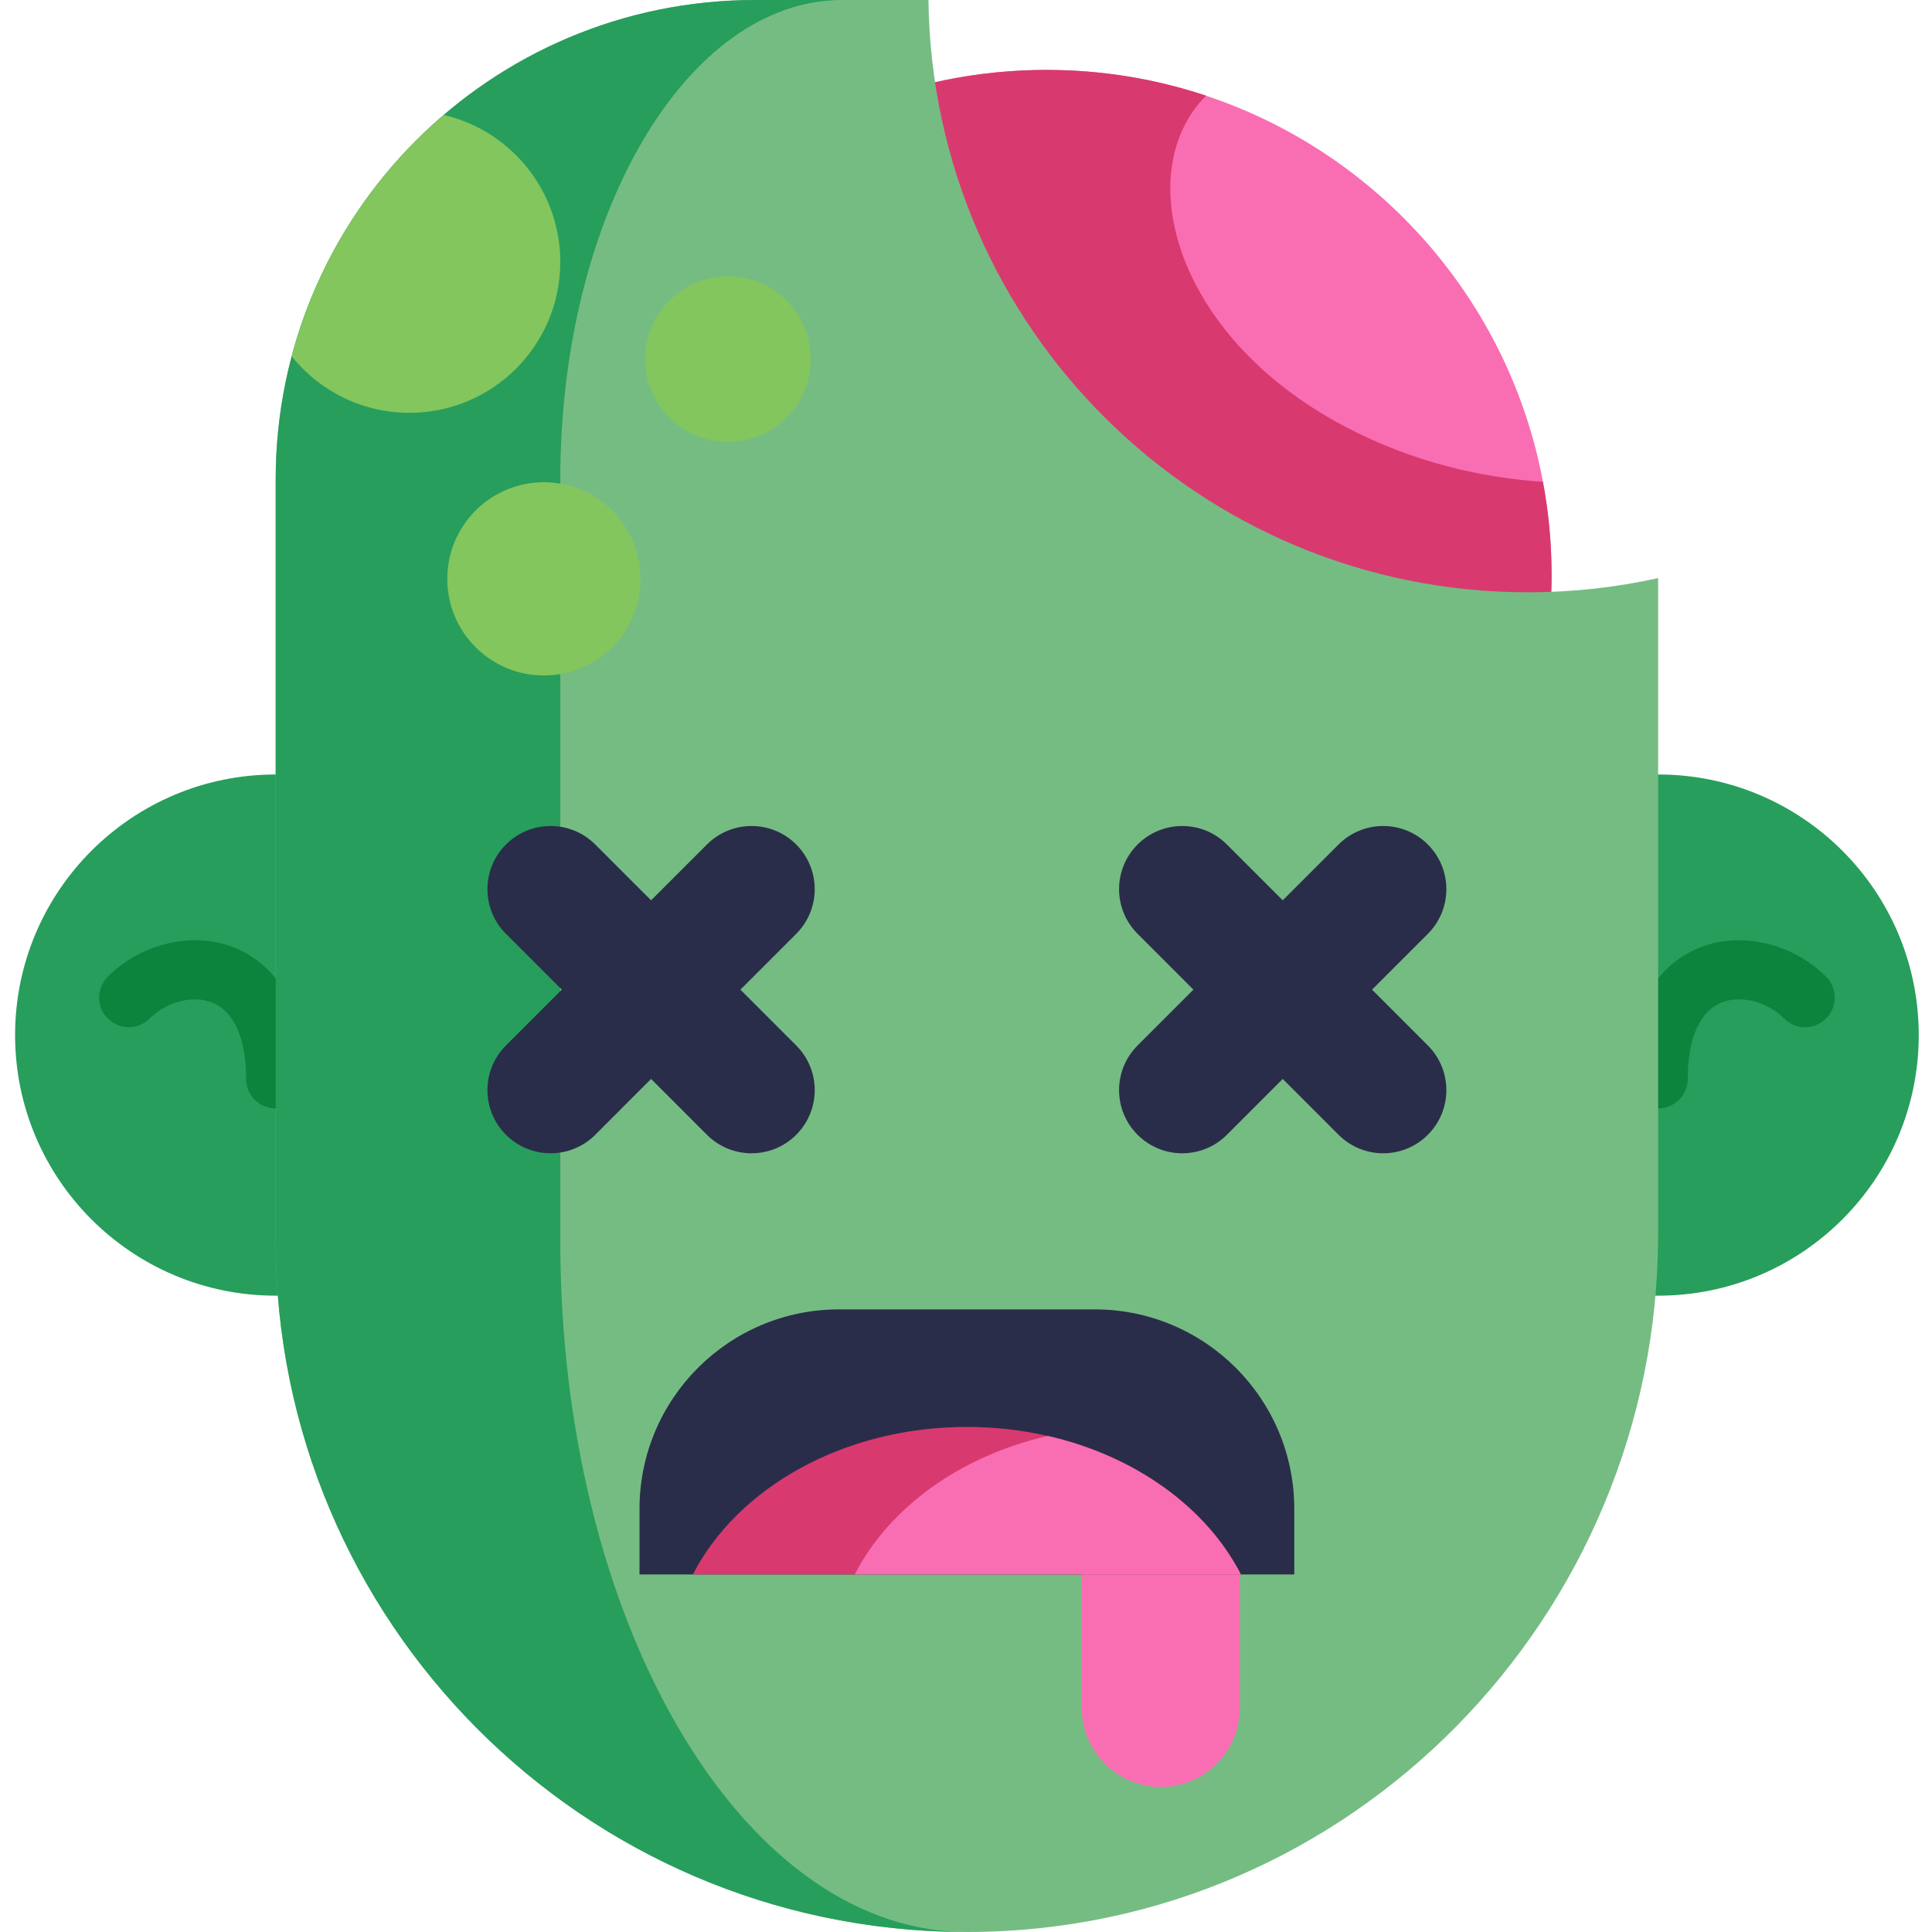
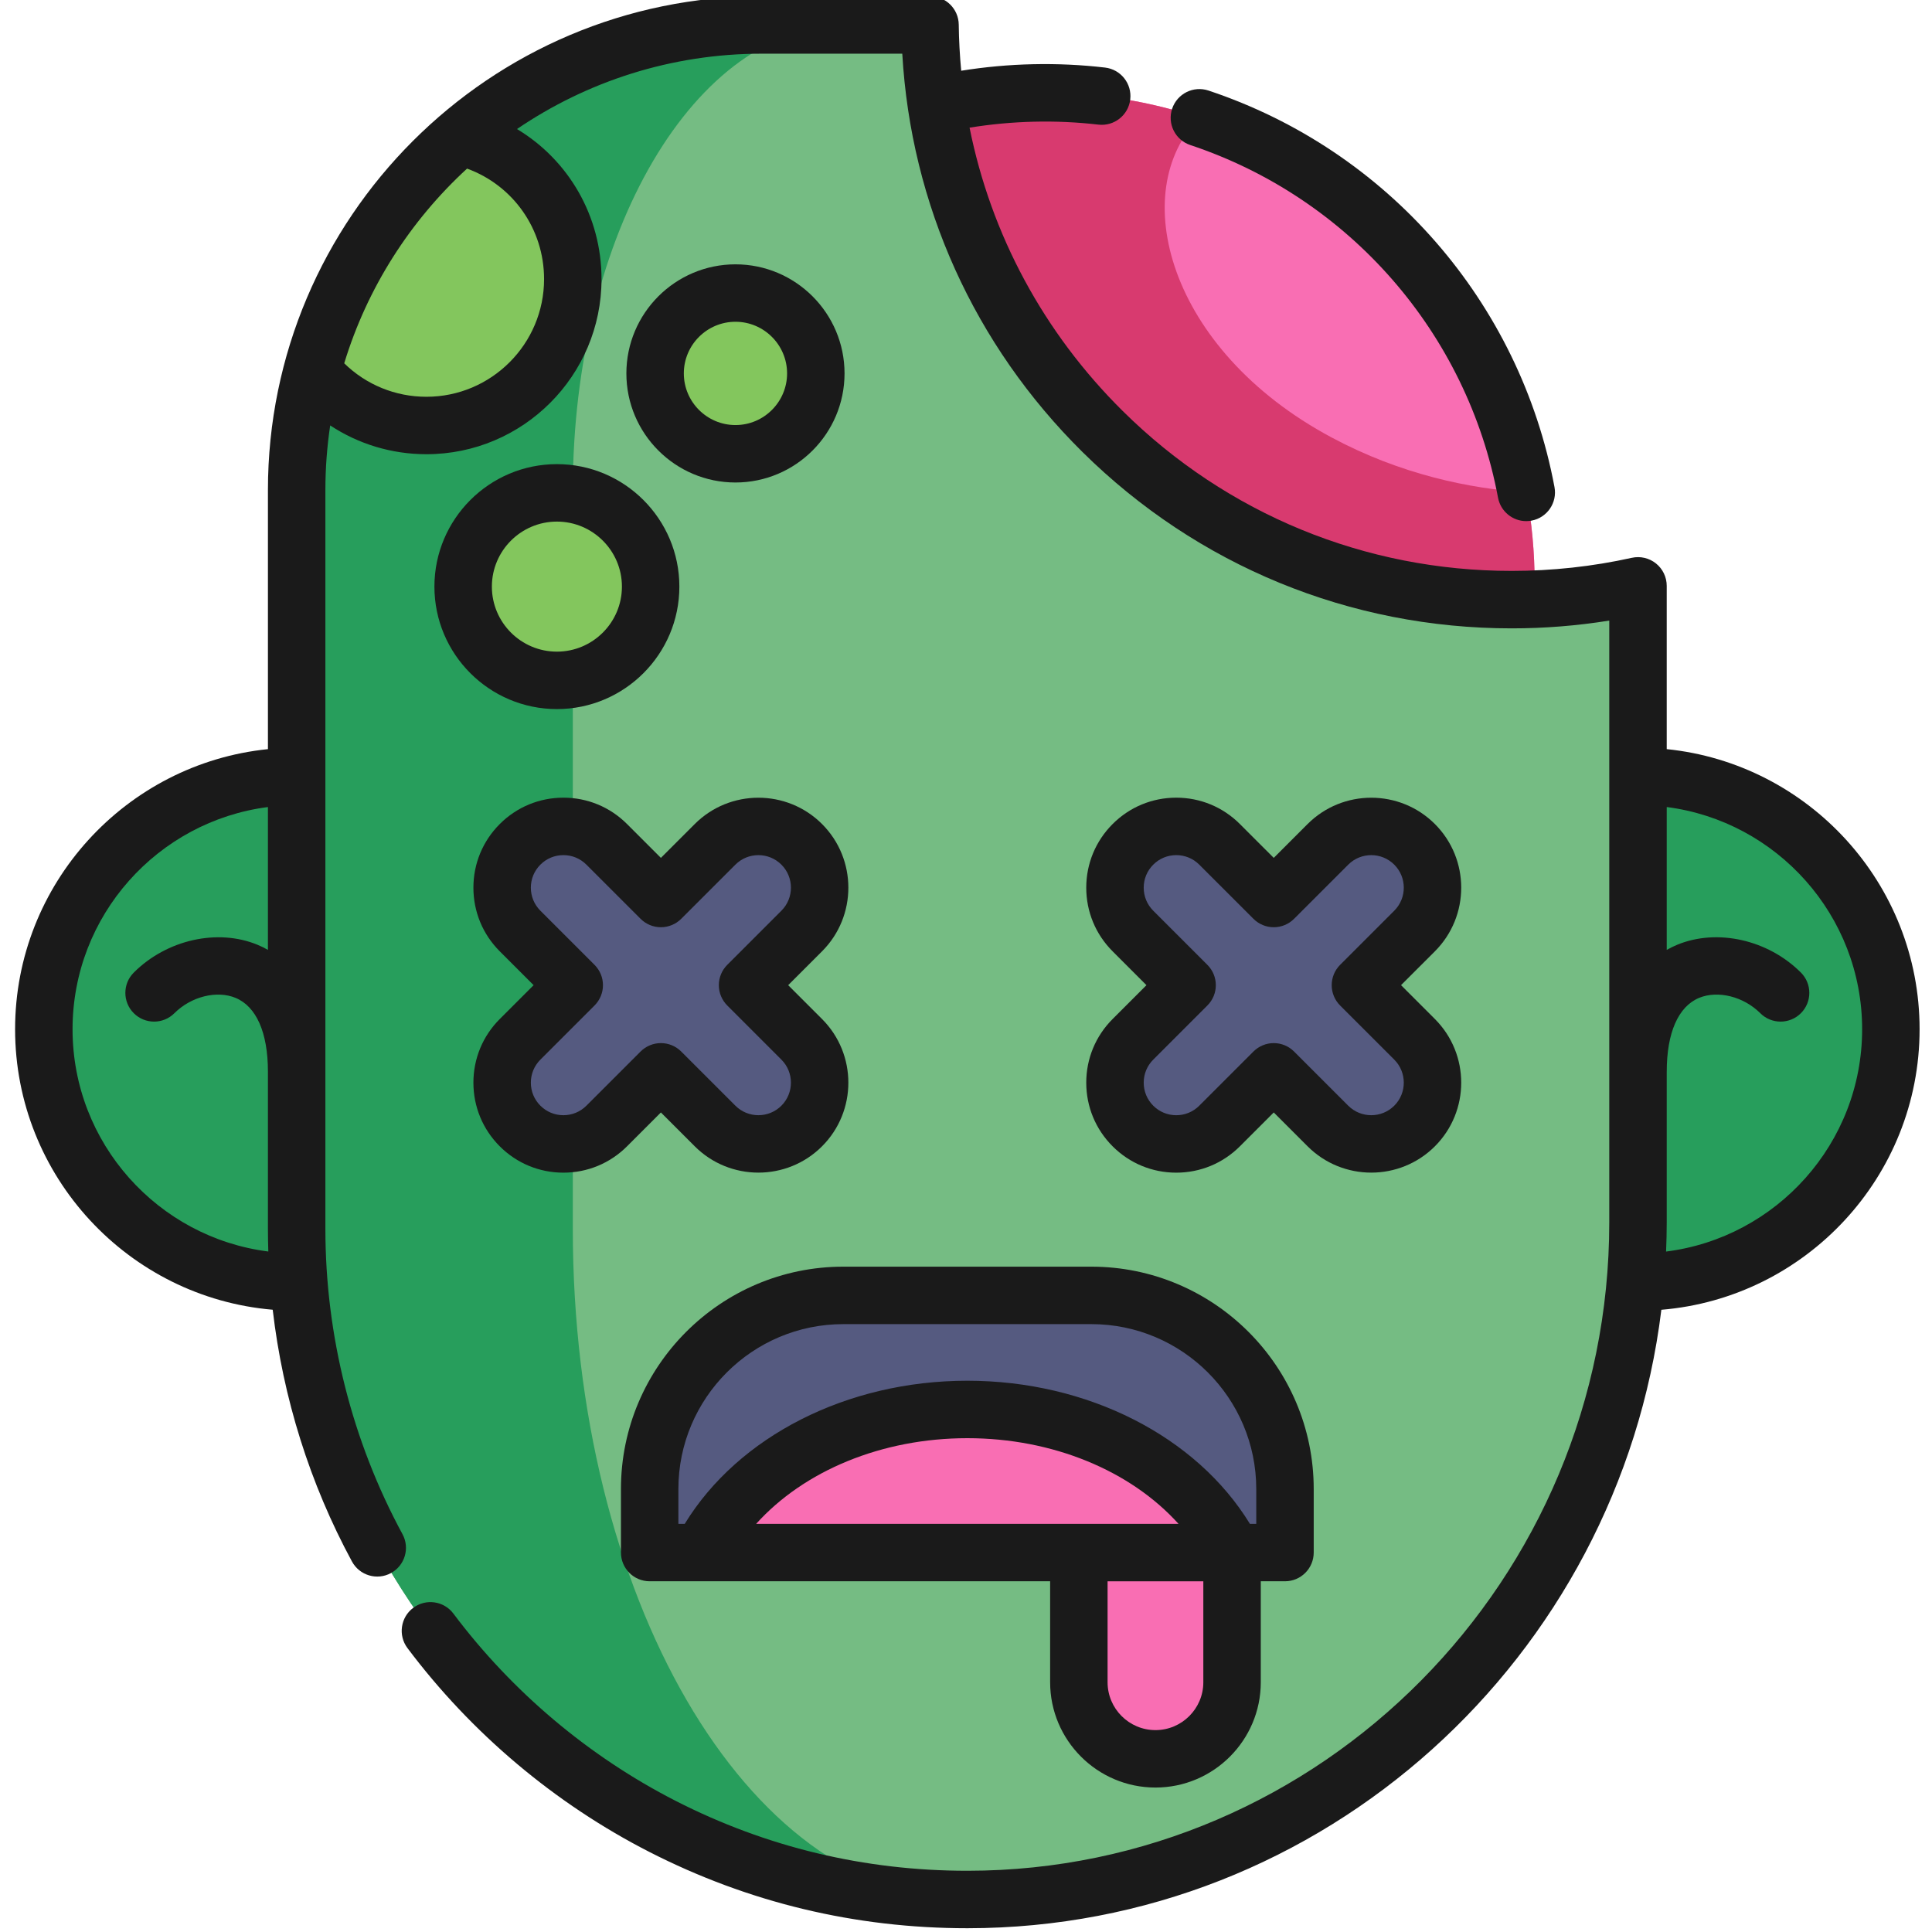
- <svg xmlns="http://www.w3.org/2000/svg" height="512pt" viewBox="-4 0 512 512" width="512pt">
-   <path d="m407.188 152.426c0 12.723-1.777 25.023-5.094 36.676-15.945 56.125-67.578 97.227-128.809 97.227-73.945 0-133.898-59.953-133.898-133.902 0-55.434 33.684-102.996 81.699-123.344 16.047-6.789 33.684-10.555 52.199-10.555 14.793 0 29.02 2.395 42.328 6.828l.008.012c45.602 15.18 80.289 54.219 89.273 102.309 1.508 8.023 2.293 16.297 2.293 24.75zm0 0" fill="#f96eb3" />
-   <path d="m407.188 152.426c0 12.723-1.777 25.023-5.094 36.676l-169.605-31.445-11.402-128.574c16.047-6.789 33.684-10.555 52.199-10.555 14.793 0 29.02 2.395 42.328 6.828l.008.012c-19.832 19.844-8.859 63.246 36.121 87.309 18.977 10.156 37.766 13.977 53.152 15 1.508 8.023 2.293 16.297 2.293 24.75zm0 0" fill="#d83a6f" />
-   <path d="m69.059 343.367c-38.141 0-69.059-30.918-69.059-69.059s30.918-69.062 69.059-69.062h366.367c38.141 0 69.062 30.922 69.062 69.062s-30.922 69.059-69.062 69.059" fill="#279e5c" />
-   <path d="m435.426 293.742c-4.332 0-7.844-3.512-7.844-7.848 0-23.473 11.609-31.789 18.531-34.656 10.918-4.52 24.816-1.402 33.805 7.59 3.062 3.062 3.062 8.031 0 11.094-3.066 3.066-8.035 3.062-11.098 0-4.547-4.551-11.574-6.309-16.703-4.188-5.703 2.363-8.844 9.523-8.844 20.16 0 4.336-3.512 7.848-7.848 7.848zm0 0" fill="#0c843d" />
-   <path d="m435.422 153.199v173.863c0 101.418-81.668 184.887-183.09 184.938-101.207.051-183.273-81.98-183.273-183.18v-201.742c0-70.18 56.895-127.078 127.078-127.078h45.914c1.023 86.855 71.75 156.965 158.859 156.965 11.852 0 23.402-1.297 34.512-3.766zm0 0" fill="#75bc83" />
-   <path d="m69.059 293.742c-4.332 0-7.844-3.512-7.844-7.848 0-10.637-3.141-17.797-8.848-20.16-5.129-2.121-12.152-.363-16.703 4.188-3.062 3.066-8.031 3.066-11.094 0-3.066-3.062-3.066-8.031 0-11.094 8.988-8.992 22.891-12.109 33.805-7.59 6.918 2.867 18.531 11.184 18.531 34.656 0 4.336-3.512 7.848-7.848 7.848zm0 0" fill="#0c843d" />
-   <path d="m250.84 511.988c-100.531-.742-181.781-82.473-181.781-183.168v-201.742c0-70.18 56.887-127.078 127.07-127.078h23.109c-41.281 0-74.754 56.898-74.754 127.078v201.742c0 100.371 47.48 181.895 106.355 183.168zm0 0" fill="#279e5c" />
-   <path d="m350.73 223.801-14.797 14.793-14.793-14.793c-6.535-6.535-17.133-6.535-23.668 0-6.539 6.535-6.539 17.133 0 23.672l14.793 14.793-14.793 14.793c-6.539 6.535-6.539 17.133 0 23.672 6.535 6.535 17.133 6.535 23.668 0l14.793-14.797 14.797 14.797c6.535 6.535 17.133 6.535 23.668 0 6.535-6.539 6.535-17.137 0-23.672l-14.793-14.793 14.793-14.793c6.535-6.539 6.535-17.137 0-23.672-6.535-6.535-17.133-6.535-23.668 0zm0 0" fill="#2a2d49" />
-   <path d="m183.34 223.801-14.797 14.793-14.793-14.793c-6.535-6.535-17.133-6.535-23.668 0-6.539 6.535-6.539 17.133 0 23.672l14.793 14.793-14.793 14.793c-6.539 6.535-6.539 17.133 0 23.672 6.535 6.535 17.133 6.535 23.668 0l14.793-14.797 14.797 14.797c6.535 6.535 17.133 6.535 23.668 0 6.535-6.539 6.535-17.137 0-23.672l-14.793-14.793 14.793-14.793c6.535-6.539 6.535-17.137 0-23.672-6.535-6.535-17.133-6.535-23.668 0zm0 0" fill="#2a2d49" />
-   <path d="m144.48 69.418c0 22.082-17.898 39.984-39.98 39.984-12.617 0-23.871-5.84-31.195-14.973 6.684-25.273 20.984-47.461 40.285-63.969 17.699 4.121 30.891 20.004 30.891 38.957zm0 0" fill="#83c65d" />
-   <path d="m286.109 347h-67.742c-29.211 0-52.891 23.68-52.891 52.891v17.348h173.523v-17.348c.004-29.211-23.68-52.891-52.891-52.891zm0 0" fill="#2a2d49" />
-   <path d="m303.625 473.578c-11.559 0-20.922-9.367-20.922-20.922v-35.418h41.844v35.418c0 11.555-9.367 20.922-20.922 20.922zm0 0" fill="#f96eb3" />
-   <path d="m324.844 417.234h-145.219c11.824-22.941 39.879-39.082 72.609-39.082 7.441 0 14.637.836 21.445 2.395 23.191 5.293 42.035 18.957 51.164 36.688zm0 0" fill="#d83a6f" />
-   <path d="m324.844 417.234h-102.328c9.133-17.73 27.973-31.395 51.164-36.688 23.191 5.293 42.035 18.957 51.164 36.688zm0 0" fill="#f96eb3" />
-   <g fill="#83c65d">
-     <path d="m165.742 153.406c0 14.141-11.465 25.605-25.605 25.605s-25.605-11.465-25.605-25.605 11.465-25.605 25.605-25.605 25.605 11.465 25.605 25.605zm0 0" />
-     <path d="m210.859 95.18c0 12.121-9.828 21.945-21.949 21.945s-21.949-9.824-21.949-21.945c0-12.125 9.828-21.949 21.949-21.949s21.949 9.824 21.949 21.949zm0 0" />
+ <svg xmlns="http://www.w3.org/2000/svg" height="511pt" viewBox="-3 1 511 512" width="511pt">
+   <path d="m403.191 155.508c0 12.34-1.727 24.277-4.945 35.582-15.465 54.457-65.566 94.336-124.973 94.336-71.75 0-129.918-58.172-129.918-129.918 0-53.785 32.68-99.938 79.27-119.68 15.57-6.586 32.684-10.242 50.648-10.242 14.352 0 28.156 2.328 41.066 6.629l.008.012c44.246 14.727 77.902 52.605 86.621 99.266 1.461 7.785 2.223 15.812 2.223 24.016zm0 0" fill="#f96eb3" />
+   <path d="m403.191 155.508c0 12.34-1.727 24.277-4.945 35.582l-164.559-30.508-11.062-124.754c15.57-6.586 32.684-10.242 50.648-10.242 14.352 0 28.156 2.328 41.066 6.629l.008.012c-19.242 19.254-8.594 61.367 35.051 84.711 18.41 9.855 36.641 13.559 51.57 14.555 1.461 7.785 2.223 15.812 2.223 24.016zm0 0" fill="#d83a6f" />
+   <path d="m75.117 340.77c-37.004 0-67.004-30-67.004-67.008 0-37.004 30-67.004 67.004-67.004h355.473c37.008 0 67.008 30 67.008 67.004 0 37.008-30 67.008-67.008 67.008" fill="#279e5c" />
+   <path d="m430.586 156.258v168.691c0 98.402-79.242 179.387-177.645 179.438-98.199.051-177.824-79.543-177.824-177.734v-195.738c0-68.098 55.203-123.301 123.301-123.301h44.547c.996 84.273 69.617 152.297 154.137 152.297 11.5 0 22.703-1.258 33.484-3.652zm0 0" fill="#75bc83" />
+   <path d="m251.492 504.379c-97.539-.723-176.375-80.023-176.375-177.727v-195.738c0-68.098 55.195-123.301 123.293-123.301h22.422c-40.055 0-72.531 55.203-72.531 123.301v195.738c0 97.391 46.07 176.488 103.191 177.727zm0 0" fill="#279e5c" />
+   <path d="m348.414 224.758-14.355 14.355-14.355-14.355c-6.34-6.34-16.625-6.34-22.965 0-6.34 6.344-6.34 16.625 0 22.969l14.355 14.352-14.355 14.355c-6.34 6.34-6.34 16.625 0 22.965 6.34 6.344 16.625 6.344 22.965 0l14.355-14.355 14.355 14.355c6.34 6.344 16.621 6.344 22.965 0 6.34-6.34 6.34-16.625 0-22.965l-14.355-14.355 14.355-14.352c6.34-6.344 6.34-16.625 0-22.969-6.344-6.34-16.625-6.34-22.965 0zm0 0" fill="#555a80" />
+   <path d="m186 224.758-14.355 14.355-14.352-14.355c-6.344-6.34-16.625-6.34-22.969 0-6.34 6.344-6.34 16.625 0 22.969l14.355 14.352-14.355 14.355c-6.34 6.34-6.34 16.625 0 22.965 6.344 6.344 16.625 6.344 22.969 0l14.352-14.355 14.355 14.355c6.34 6.344 16.625 6.344 22.965 0 6.344-6.34 6.344-16.625 0-22.965l-14.355-14.355 14.355-14.352c6.344-6.344 6.344-16.625 0-22.969-6.34-6.34-16.625-6.34-22.965 0zm0 0" fill="#555a80" />
+   <path d="m148.297 74.969c0 21.426-17.367 38.789-38.793 38.789-12.238 0-23.16-5.66-30.266-14.523 6.484-24.52 20.359-46.051 39.086-62.066 17.176 4 29.973 19.406 29.973 37.801zm0 0" fill="#83c65d" />
+   <path d="m285.715 344.293h-65.727c-28.344 0-51.32 22.977-51.32 51.32v16.828h168.363v-16.828c.004-28.344-22.973-51.32-51.316-51.32zm0 0" fill="#555a80" />
+   <path d="m302.707 467.105c-11.211 0-20.301-9.086-20.301-20.297v-34.367h40.602v34.367c0 11.211-9.09 20.297-20.301 20.297zm0 0" fill="#f96eb3" />
+   <path d="m182.402 412.441c11.469-22.262 38.691-37.922 70.449-37.922 31.758 0 58.98 15.66 70.449 37.922" fill="#f96eb3" />
+   <path d="m168.926 156.457c0 13.723-11.121 24.844-24.844 24.844-13.723 0-24.844-11.121-24.844-24.844 0-13.723 11.121-24.844 24.844-24.844 13.723 0 24.844 11.121 24.844 24.844zm0 0" fill="#83c65d" />
+   <path d="m212.703 99.961c0 11.762-9.535 21.297-21.297 21.297s-21.297-9.535-21.297-21.297c0-11.762 9.535-21.297 21.297-21.297s21.297 9.535 21.297 21.297zm0 0" fill="#83c65d" />
+   <g fill="#1a1a1a">
+     <path d="m311.945 39.438c42.152 14.039 73.398 49.848 81.547 93.453.688 3.66 3.883 6.215 7.477 6.215.461 0 .934-.043 1.406-.133 4.133-.77 6.855-4.746 6.082-8.879-9.164-49.039-44.301-89.312-91.699-105.098-3.992-1.328-8.297.828-9.629 4.816-1.328 3.988.828 8.297 4.816 9.625zm0 0" />
+     <path d="m505.211 273.762c0-38.574-29.426-70.41-67.012-74.234v-43.27c0-2.309-1.047-4.492-2.848-5.938-1.805-1.445-4.164-1.996-6.418-1.492-10.367 2.301-21.078 3.469-31.832 3.469-38.832 0-75.426-15.039-103.035-42.344-20.988-20.762-34.941-46.785-40.621-75.121 11.258-1.828 22.855-2.117 34.141-.805 4.176.484 7.957-2.504 8.441-6.68.488-4.176-2.504-7.957-6.68-8.441-12.602-1.469-25.547-1.18-38.117.84-.379-4.043-.605-8.117-.652-12.223-.051-4.168-3.445-7.523-7.613-7.523h-44.547c-72.184 0-130.914 58.727-130.914 130.914v68.617c-37.582 3.824-67.004 35.656-67.004 74.23 0 39.004 30.086 71.094 68.27 74.332 2.719 23.359 9.836 46.102 21.008 66.727 2.004 3.695 6.621 5.07 10.32 3.066 3.699-2.004 5.07-6.625 3.066-10.32-13.367-24.676-20.434-52.656-20.434-80.914v-195.738c0-5.836.438-11.566 1.273-17.172 7.473 4.926 16.277 7.629 25.5 7.629 25.59 0 46.406-20.816 46.406-46.402 0-16.711-8.746-31.57-22.402-39.77 18.52-12.602 40.867-19.973 64.91-19.973h37.195c2.297 39.961 19.086 77.203 47.746 105.551 30.477 30.145 70.871 46.746 113.742 46.746 8.688 0 17.355-.691 25.871-2.062v159.488c0 94.695-76.277 171.777-170.035 171.824-.031 0-.059 0-.09 0-27.223 0-53.234-6.234-77.301-18.531-22.988-11.75-43.352-28.91-58.887-49.621-2.52-3.363-7.289-4.047-10.656-1.523-3.363 2.523-4.043 7.293-1.523 10.656 16.918 22.559 39.098 41.246 64.141 54.043 26.234 13.406 54.566 20.203 84.223 20.203h.102c94.379-.047 172.496-71.688 183.832-163.895 38.258-3.156 68.434-35.281 68.434-74.344zm-489.484 0c0-30.168 22.613-55.137 51.777-58.887v37.848c-.969-.547-1.898-.988-2.754-1.344-10.59-4.383-24.078-1.355-32.797 7.363-2.977 2.973-2.977 7.793 0 10.766 2.973 2.973 7.793 2.973 10.766 0 4.414-4.414 11.227-6.121 16.203-4.062 5.527 2.289 8.574 9.219 8.582 19.508v41.699c0 2.008.039 4.012.102 6.012-29.215-3.703-51.879-28.695-51.879-58.902zm124.957-198.793c0 17.191-13.984 31.18-31.18 31.18-8.238 0-15.988-3.199-21.781-8.871 6.098-20.031 17.496-37.777 32.555-51.598 12.188 4.449 20.406 15.996 20.406 29.289zm297.344 257.707c.105-2.566.172-5.137.172-7.727v-39.844c0-.031.004-.066.004-.098 0-10.32 3.047-17.27 8.582-19.562 4.977-2.059 11.793-.352 16.207 4.062 2.973 2.973 7.793 2.973 10.766 0 2.973-2.973 2.973-7.793 0-10.766-8.723-8.723-22.211-11.75-32.797-7.363-.859.355-1.789.801-2.762 1.348v-37.855c29.168 3.75 51.785 28.719 51.785 58.891 0 30.23-22.707 55.238-51.957 58.914zm0 0" />
+     <path d="m284.367 287.918c0 6.371 2.48 12.359 6.988 16.867 4.504 4.504 10.492 6.984 16.863 6.984s12.363-2.48 16.867-6.984l8.973-8.973 8.973 8.973c9.297 9.297 24.43 9.297 33.73 0 9.301-9.301 9.301-24.434 0-33.734l-8.973-8.973 8.973-8.969c9.301-9.301 9.301-24.434 0-33.734-9.301-9.297-24.434-9.297-33.73 0h-.004l-8.969 8.973-8.973-8.969c-4.504-4.508-10.496-6.988-16.867-6.988s-12.359 2.48-16.863 6.988c-4.504 4.504-6.988 10.492-6.988 16.863 0 6.371 2.48 12.363 6.988 16.867l8.969 8.973-8.969 8.969c-4.508 4.504-6.988 10.496-6.988 16.867zm17.754-6.102 14.352-14.355c2.977-2.973 2.977-7.789 0-10.762l-14.352-14.355c-1.629-1.629-2.527-3.797-2.527-6.102 0-2.305.898-4.469 2.527-6.098 1.629-1.629 3.793-2.527 6.098-2.527 2.309 0 4.473.895 6.102 2.527l14.355 14.352c1.43 1.43 3.363 2.23 5.383 2.23 2.02 0 3.953-.801 5.383-2.23l14.355-14.352c3.363-3.363 8.836-3.367 12.199 0 3.363 3.363 3.363 8.836 0 12.199l-14.355 14.355c-1.426 1.426-2.227 3.363-2.227 5.383 0 2.016.801 3.953 2.227 5.383l14.355 14.352c3.363 3.363 3.363 8.84 0 12.203-3.359 3.363-8.836 3.363-12.199 0l-14.355-14.355c-1.426-1.426-3.363-2.23-5.383-2.23-2.02 0-3.953.805-5.383 2.23l-14.355 14.355c-1.629 1.629-3.793 2.527-6.102 2.527-2.305 0-4.469-.898-6.098-2.527-1.629-1.629-2.527-3.797-2.527-6.102 0-2.305.898-4.473 2.527-6.102zm0 0" />
+     <path d="m214.348 219.375c-9.297-9.297-24.43-9.297-33.73 0l-8.973 8.973-8.973-8.969c-4.504-4.508-10.492-6.988-16.863-6.988s-12.363 2.48-16.867 6.988c-4.504 4.504-6.984 10.492-6.984 16.863 0 6.371 2.48 12.363 6.984 16.867l8.973 8.973-8.973 8.969c-4.504 4.508-6.984 10.496-6.984 16.867 0 6.371 2.48 12.363 6.984 16.867s10.496 6.984 16.867 6.984 12.359-2.48 16.863-6.984l8.973-8.973 8.973 8.973c9.301 9.297 24.434 9.297 33.73 0 9.301-9.301 9.301-24.434 0-33.734l-8.973-8.969 8.973-8.973c9.301-9.301 9.301-24.434 0-33.734zm-10.766 22.969-14.352 14.352c-1.43 1.43-2.23 3.363-2.23 5.383s.801 3.957 2.23 5.383l14.352 14.355c3.363 3.363 3.363 8.836 0 12.199-3.359 3.363-8.836 3.367-12.199 0l-14.355-14.352c-1.426-1.43-3.363-2.23-5.383-2.23s-3.953.801-5.383 2.23l-14.355 14.352c-1.629 1.629-3.793 2.527-6.102 2.527-2.305 0-4.469-.898-6.098-2.527-1.629-1.629-2.527-3.797-2.527-6.098 0-2.305.898-4.473 2.527-6.102l14.352-14.355c2.977-2.973 2.977-7.789 0-10.762l-14.352-14.355c-1.629-1.629-2.527-3.797-2.527-6.102 0-2.305.898-4.469 2.527-6.098 1.629-1.629 3.793-2.527 6.098-2.527 2.309 0 4.473.895 6.102 2.527l14.355 14.352c1.43 1.43 3.363 2.23 5.383 2.23s3.953-.801 5.383-2.23l14.355-14.352c3.363-3.363 8.836-3.367 12.199 0 3.367 3.363 3.367 8.836 0 12.199zm0 0" />
+     <path d="m161.059 395.613v16.828c0 4.207 3.406 7.613 7.609 7.613h106.129v26.754c0 15.391 12.52 27.91 27.91 27.91s27.914-12.52 27.914-27.91v-26.754h6.414c4.203 0 7.613-3.406 7.613-7.613v-16.828c0-32.496-26.438-58.934-58.934-58.934h-65.727c-32.496 0-58.93 26.438-58.93 58.934zm35.832 9.219c12.695-14.086 33.316-22.699 55.961-22.699 22.645 0 43.266 8.613 55.961 22.699zm118.504 41.977c0 6.996-5.691 12.688-12.688 12.688-6.996 0-12.688-5.691-12.688-12.688v-26.754h25.375zm14.027-51.195v9.219h-1.684c-14.18-23.18-42.996-37.926-74.887-37.926-31.891 0-60.707 14.746-74.887 37.926h-1.684v-9.219c0-24.102 19.605-43.707 43.707-43.707h65.727c24.102 0 43.707 19.605 43.707 43.707zm0 0" />
+     <path d="m111.625 156.457c0 17.898 14.559 32.457 32.457 32.457 17.898 0 32.457-14.559 32.457-32.457 0-17.898-14.559-32.457-32.457-32.457-17.898 0-32.457 14.562-32.457 32.457zm49.691 0c0 9.504-7.73 17.234-17.234 17.234-9.504 0-17.23-7.73-17.23-17.234 0-9.504 7.727-17.23 17.23-17.23 9.504 0 17.234 7.73 17.234 17.23zm0 0" />
+     <path d="m191.406 71.051c-15.941 0-28.91 12.969-28.91 28.91 0 15.938 12.969 28.906 28.91 28.906 15.938 0 28.906-12.969 28.906-28.906 0-15.941-12.969-28.91-28.906-28.91zm0 42.594c-7.547 0-13.684-6.141-13.684-13.688 0-7.543 6.137-13.684 13.684-13.684 7.543 0 13.68 6.141 13.68 13.684 0 7.547-6.137 13.688-13.68 13.688zm0 0" />
  </g>
</svg>
